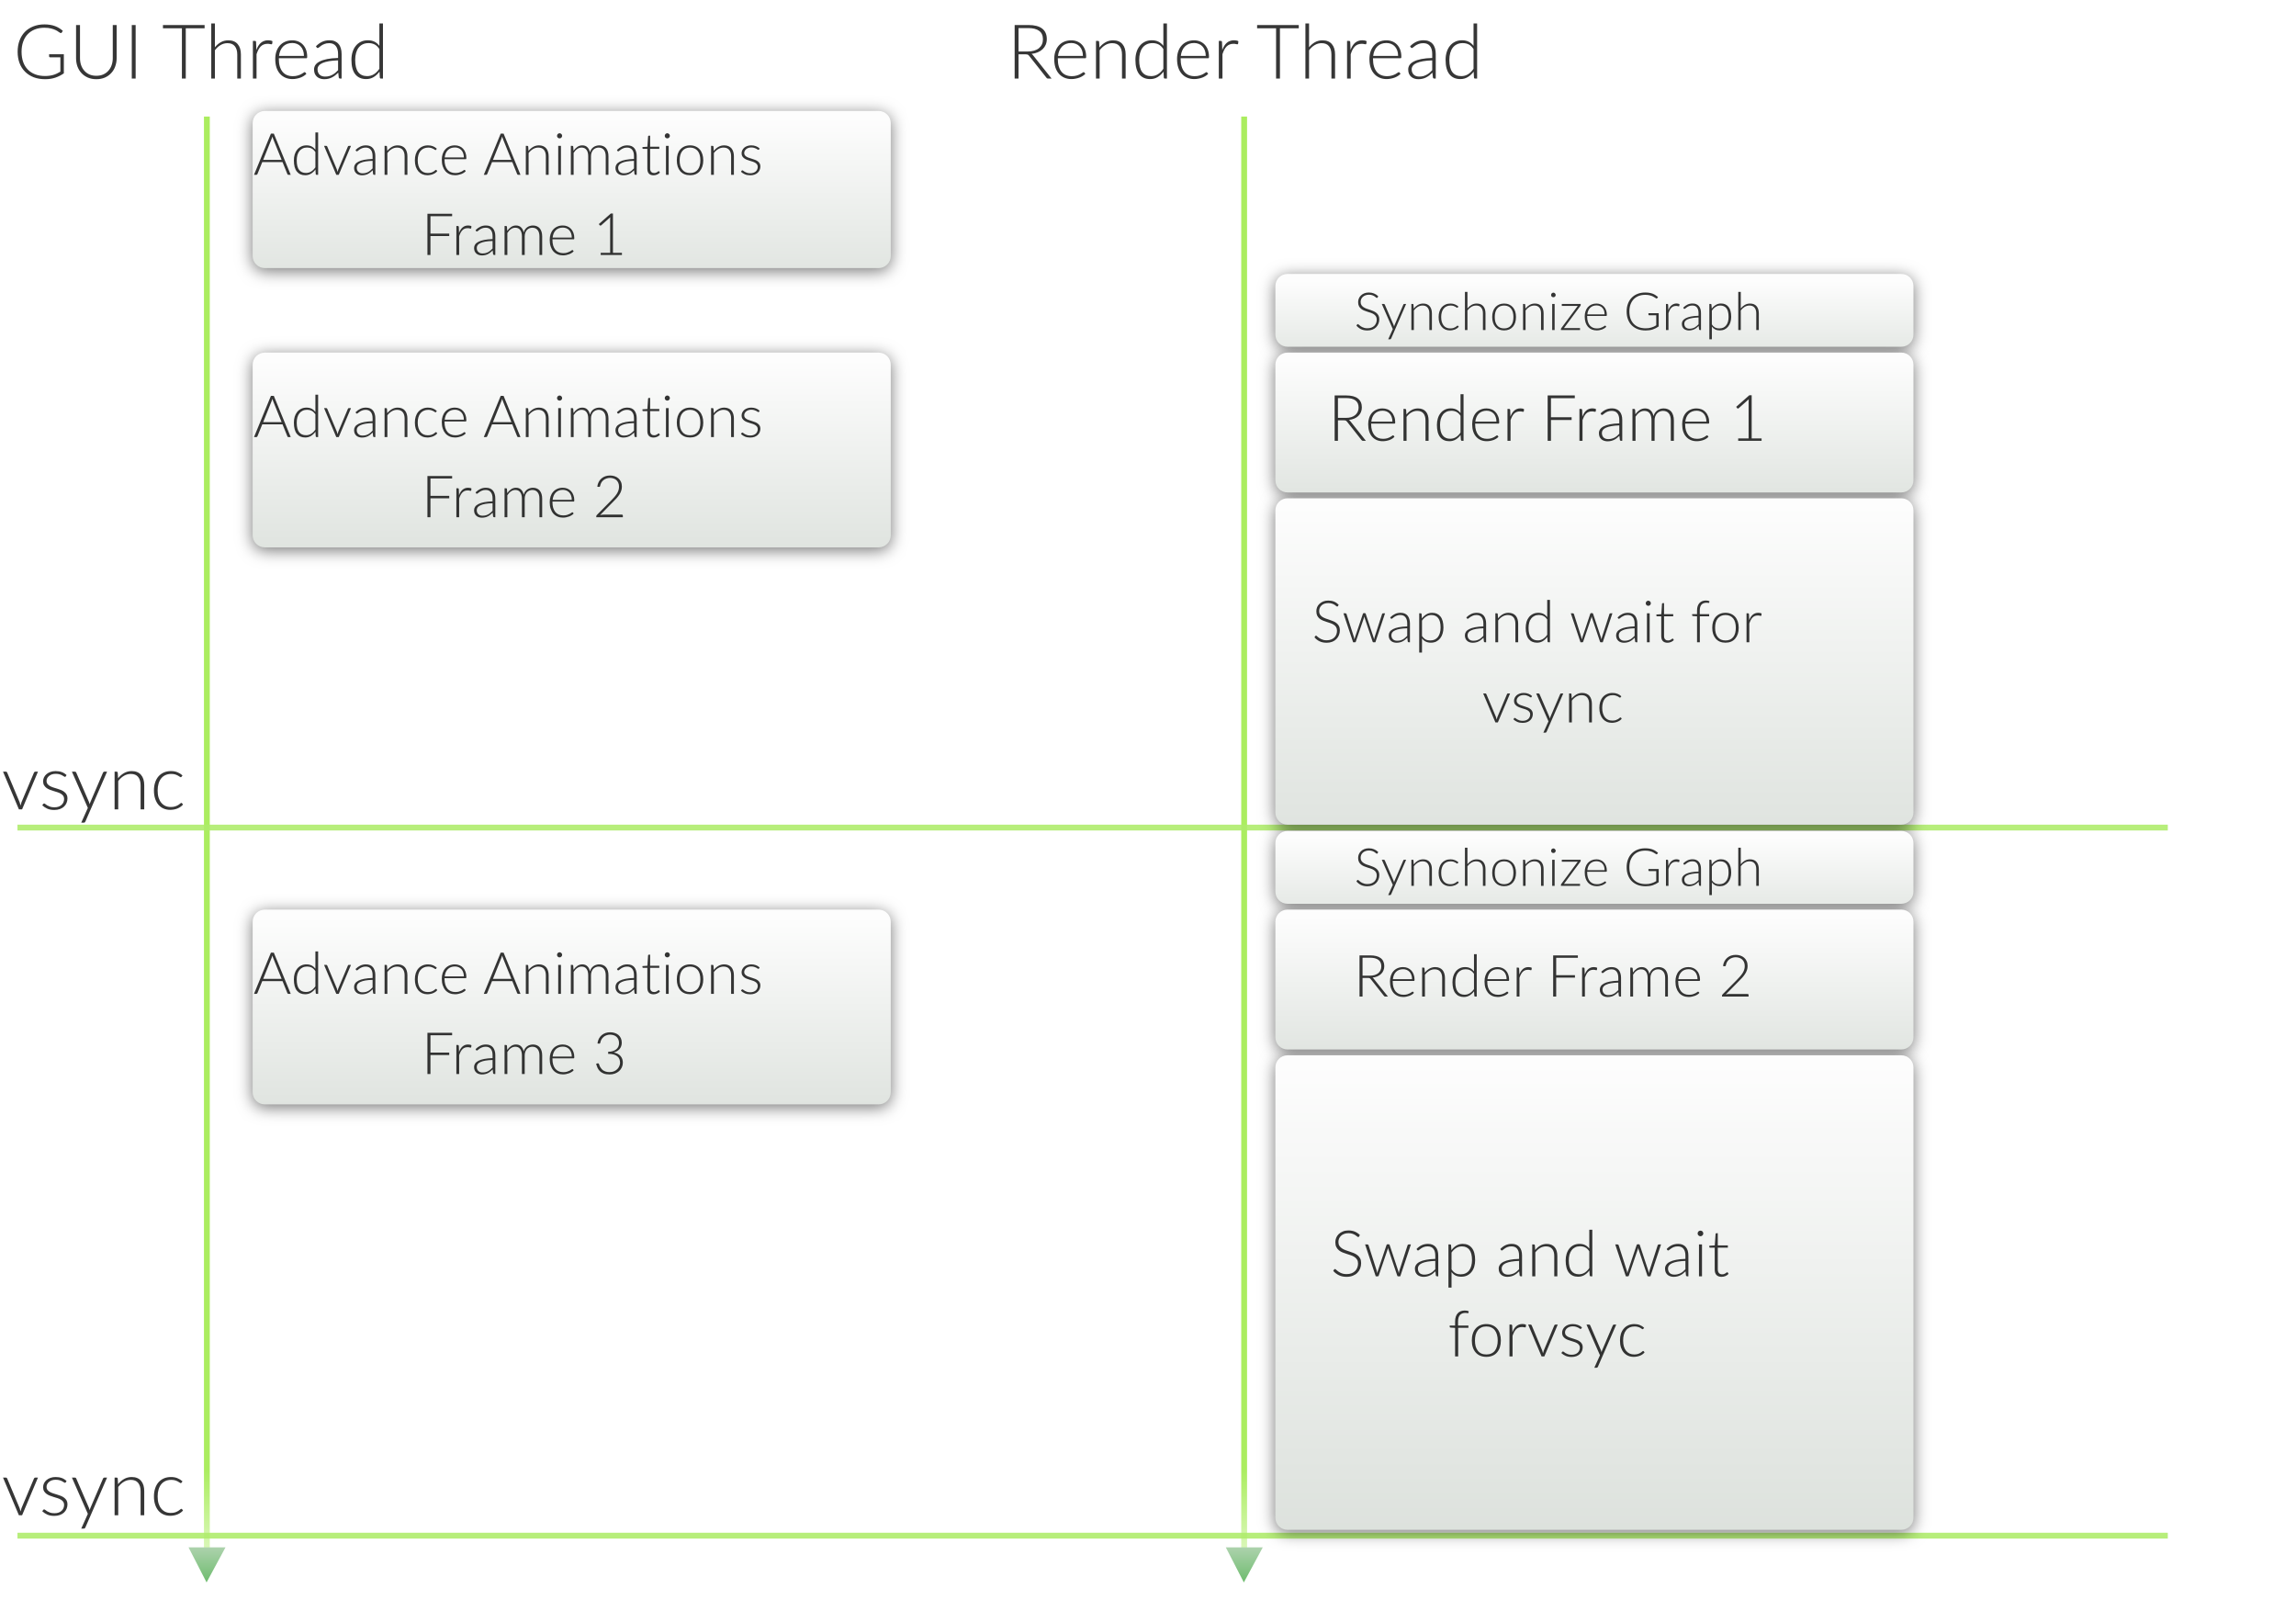
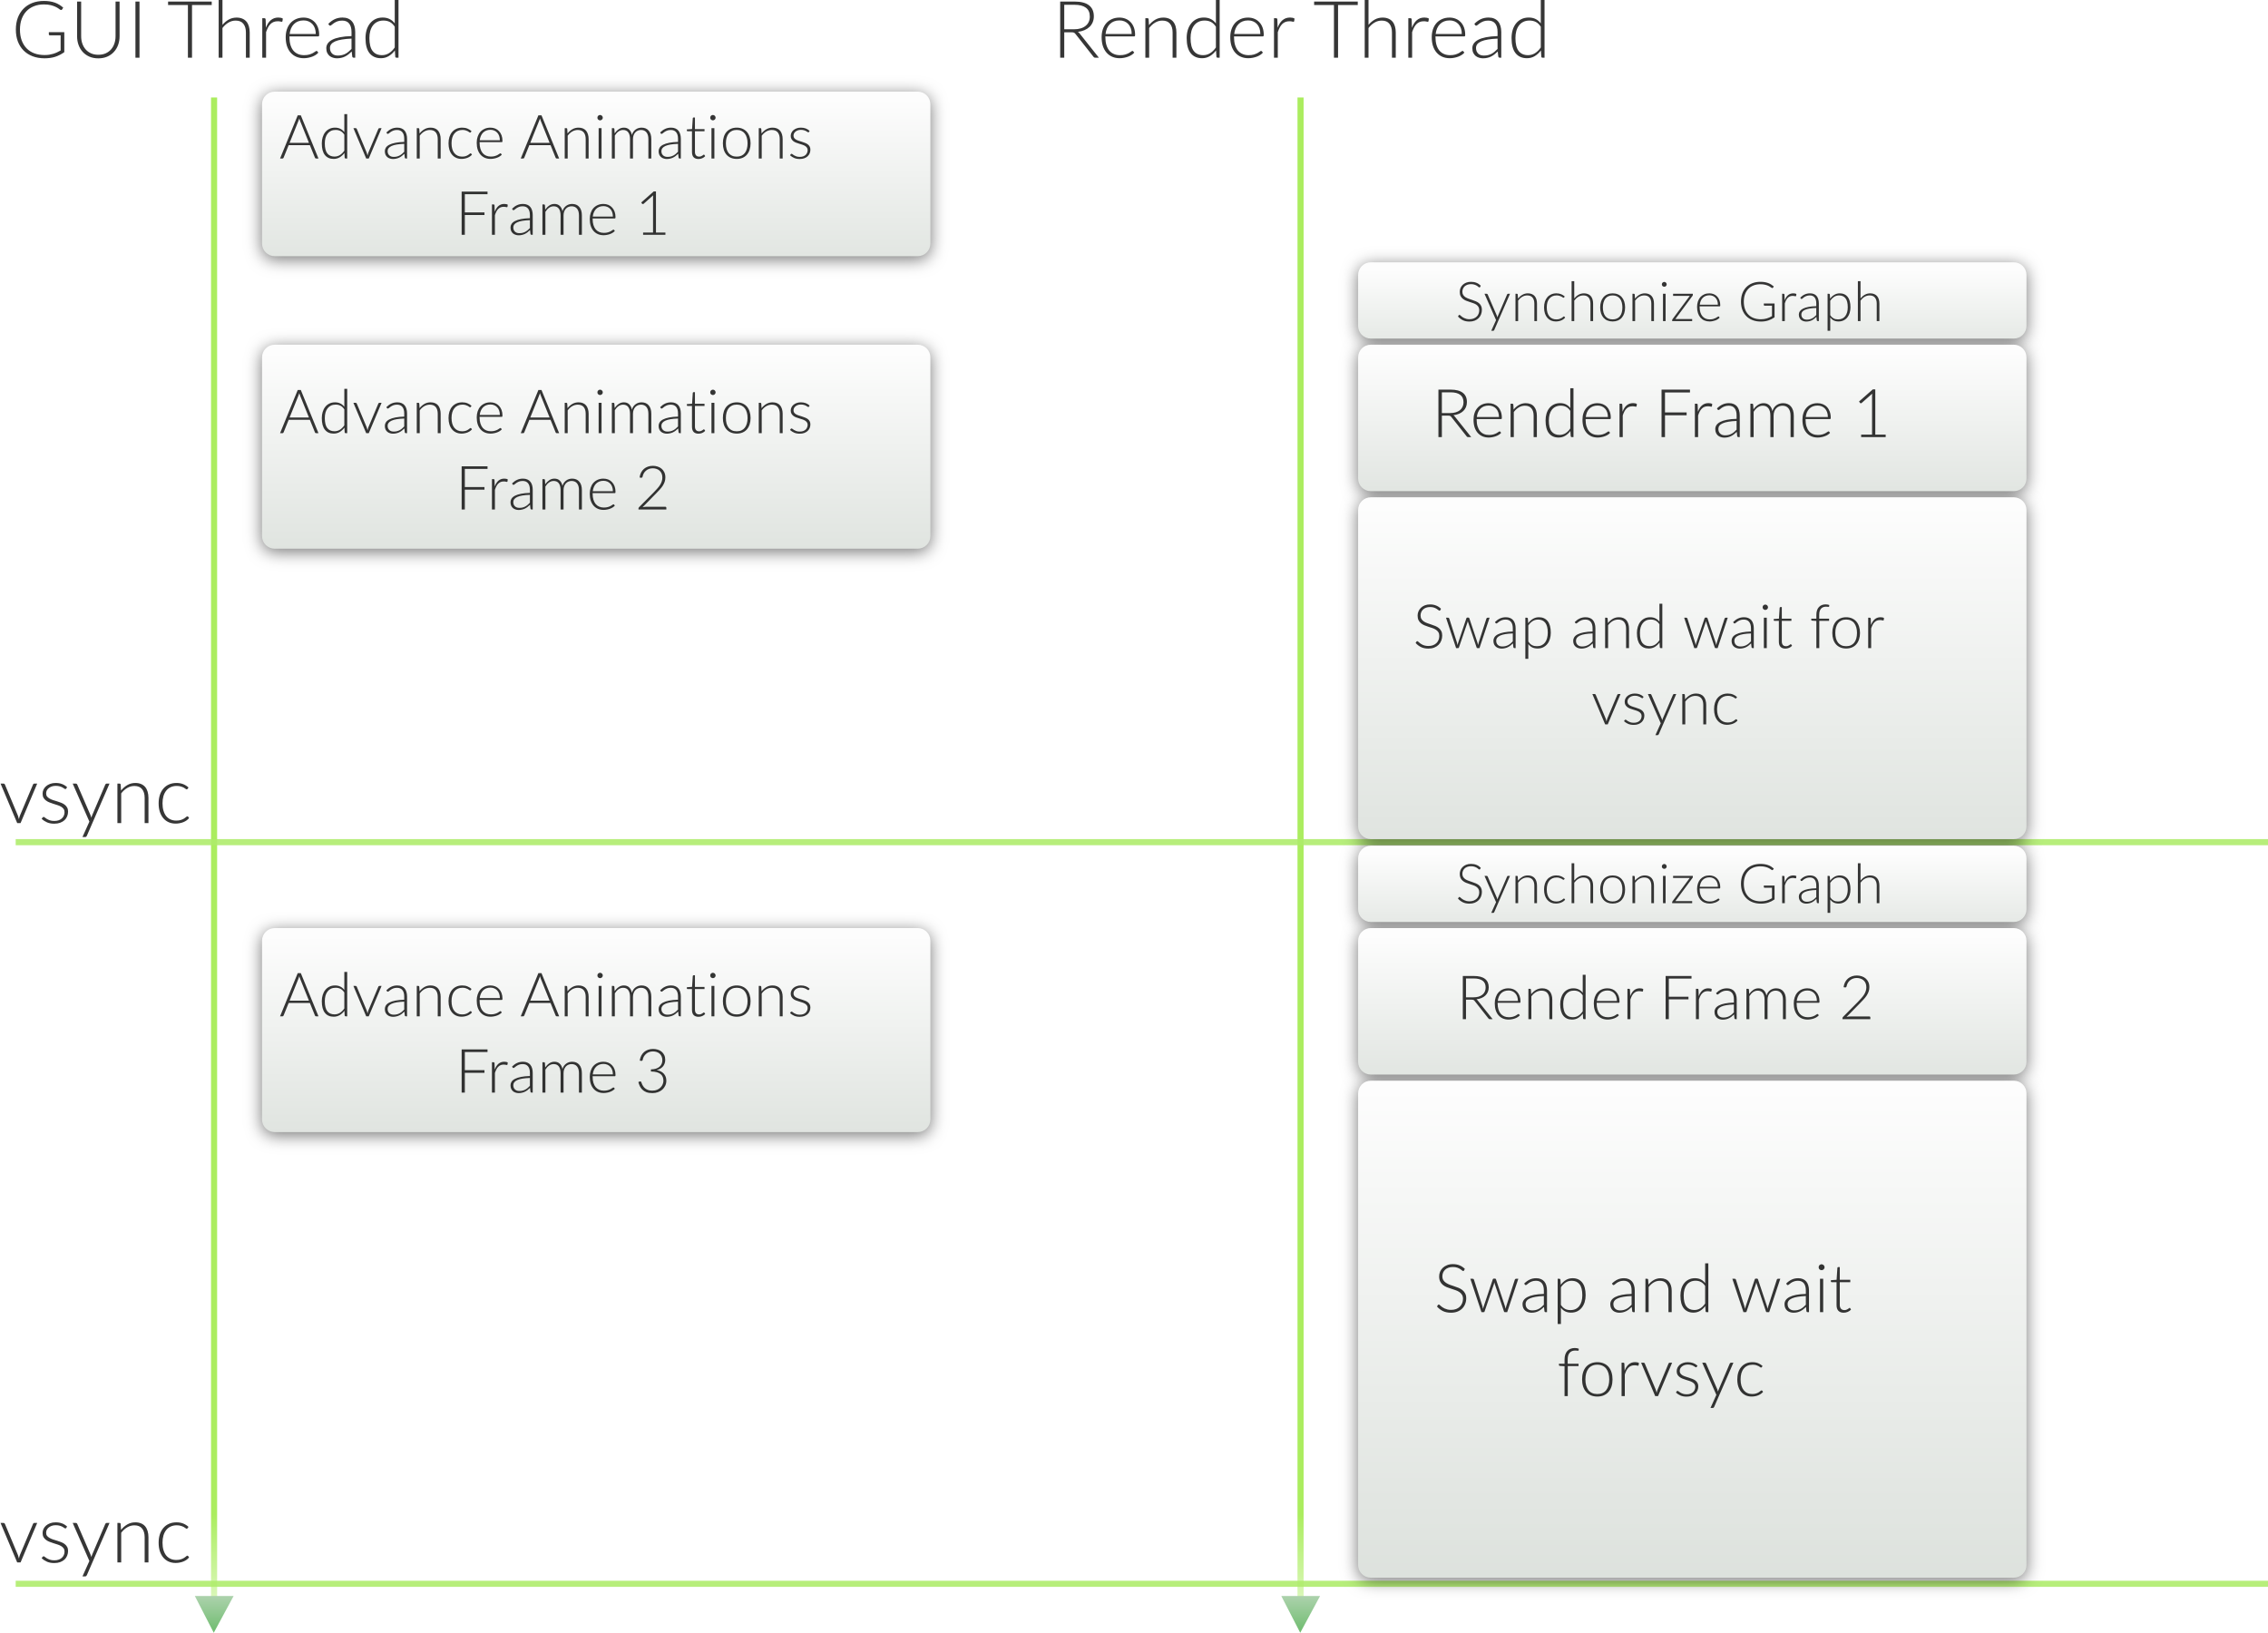
- <svg xmlns="http://www.w3.org/2000/svg" xmlns:xlink="http://www.w3.org/1999/xlink" id="svg2" version="1.1" width="788" height="549" xml:space="preserve">
+ <svg xmlns="http://www.w3.org/2000/svg" xmlns:xlink="http://www.w3.org/1999/xlink" id="svg2" version="1.1" width="1003.104" height="722.132" xml:space="preserve">
  <defs id="defs6">
    <linearGradient id="linearGradient5297">
      <stop style="stop-color:#dbe0db;stop-opacity:1;" offset="0" id="stop5299" />
      <stop style="stop-color:#fdfdfd;stop-opacity:1;" offset="1" id="stop5301" />
    </linearGradient>
    <linearGradient id="linearGradient22877">
      <stop style="stop-color:#abed5f;stop-opacity:1;" offset="0" id="stop22879" />
      <stop style="stop-color:#ffffff;stop-opacity:1;" offset="1" id="stop22881" />
    </linearGradient>
    <linearGradient id="linearGradient5196-5">
      <stop style="stop-color:#5bb55b;stop-opacity:1;" offset="0" id="stop5198-6" />
      <stop style="stop-color:#dce3dc;stop-opacity:1;" offset="1" id="stop5200-2" />
    </linearGradient>
    <linearGradient xlink:href="#linearGradient22877" id="linearGradient3507" gradientUnits="userSpaceOnUse" gradientTransform="matrix(0.4524321,0,0,-0.4524321,-294.7795,326.7722)" x1="1013.109" y1="480.5" x2="1122.153" y2="480.5" />
    <linearGradient xlink:href="#linearGradient5196-5" id="linearGradient3941" gradientUnits="userSpaceOnUse" gradientTransform="matrix(0,1.269268,-1.269268,0,706.1606,-1274.465)" x1="1236" y1="279.568" x2="1236" y2="295.222" />
    <linearGradient xlink:href="#linearGradient5297" id="linearGradient8283" gradientUnits="userSpaceOnUse" gradientTransform="matrix(0.5882713,0,0,0.5882713,-645.39,-281.251)" x1="1156.12" y1="219.713" x2="1156.12" y2="174.043" />
    <linearGradient xlink:href="#linearGradient5297" id="linearGradient8287" gradientUnits="userSpaceOnUse" gradientTransform="matrix(0.5882713,0,0,0.5882713,-645.39,-259.651)" x1="1156.12" y1="250.991" x2="1156.12" y2="174.043" />
    <linearGradient xlink:href="#linearGradient5297" id="linearGradient8291" gradientUnits="userSpaceOnUse" gradientTransform="matrix(0.5882713,0,0,0.5882713,-645.39,-219.651)" x1="1156.12" y1="346.186" x2="1156.12" y2="174.043" />
    <linearGradient xlink:href="#linearGradient5297" id="linearGradient8303" gradientUnits="userSpaceOnUse" gradientTransform="matrix(0.5882713,0,0,0.5882713,-645.39,-128.3314)" x1="1156.12" y1="219.713" x2="1156.12" y2="174.043" />
    <linearGradient xlink:href="#linearGradient5297" id="linearGradient8305" gradientUnits="userSpaceOnUse" gradientTransform="matrix(0.5882713,0,0,0.5882713,-645.39,-106.7314)" x1="1156.12" y1="250.991" x2="1156.12" y2="174.043" />
    <linearGradient xlink:href="#linearGradient5297" id="linearGradient8307" gradientUnits="userSpaceOnUse" gradientTransform="matrix(0.5882713,0,0,0.5882713,-645.39,-66.73142)" x1="1156.12" y1="405.819" x2="1156.12" y2="174.043" />
    <linearGradient xlink:href="#linearGradient5297" id="linearGradient8311" gradientUnits="userSpaceOnUse" gradientTransform="matrix(0.5882713,0,0,0.5882713,-926.19,-106.7314)" x1="1156.12" y1="276.626" x2="1156.12" y2="174.043" />
    <linearGradient xlink:href="#linearGradient5297" id="linearGradient8315" gradientUnits="userSpaceOnUse" gradientTransform="matrix(0.5882713,0,0,0.5882713,-926.19,-259.6511)" x1="1156.12" y1="276.626" x2="1156.12" y2="174.043" />
    <linearGradient xlink:href="#linearGradient5297" id="linearGradient8319" gradientUnits="userSpaceOnUse" gradientTransform="matrix(0.5882713,0,0,0.5882713,-926.19,-325.99)" x1="1156.12" y1="261.767" x2="1156.12" y2="174.043" />
-     <filter id="filter8955" x="-0.029" width="1.058" y="-0.254" height="1.507">
+     <filter id="filter8955" x="-0.029" width="1.058" y="-0.254" height="1.507" color-interpolation-filters="sRGB">
      <feGaussianBlur stdDeviation="2.114" id="feGaussianBlur8957" />
    </filter>
-     <filter id="filter8959" x="-0.029" width="1.058" y="-0.132" height="1.264">
+     <filter id="filter8959" x="-0.029" width="1.058" y="-0.132" height="1.264" color-interpolation-filters="sRGB">
      <feGaussianBlur stdDeviation="2.114" id="feGaussianBlur8961" />
    </filter>
-     <filter id="filter8963">
+     <filter id="filter8963" color-interpolation-filters="sRGB">
      <feGaussianBlur stdDeviation="2.114" id="feGaussianBlur8965" />
    </filter>
-     <filter id="filter8967" x="-0.029" width="1.058" y="-0.254" height="1.507">
+     <filter id="filter8967" x="-0.029" width="1.058" y="-0.254" height="1.507" color-interpolation-filters="sRGB">
      <feGaussianBlur stdDeviation="2.114" id="feGaussianBlur8969" />
    </filter>
-     <filter id="filter8971" x="-0.029" width="1.058" y="-0.132" height="1.264">
+     <filter id="filter8971" x="-0.029" width="1.058" y="-0.132" height="1.264" color-interpolation-filters="sRGB">
      <feGaussianBlur stdDeviation="2.114" id="feGaussianBlur8973" />
    </filter>
-     <filter id="filter8975">
+     <filter id="filter8975" color-interpolation-filters="sRGB">
      <feGaussianBlur stdDeviation="2.114" id="feGaussianBlur8977" />
    </filter>
-     <filter id="filter8979">
+     <filter id="filter8979" color-interpolation-filters="sRGB">
      <feGaussianBlur stdDeviation="2.114" id="feGaussianBlur8981" />
    </filter>
-     <filter id="filter8983">
+     <filter id="filter8983" color-interpolation-filters="sRGB">
      <feGaussianBlur stdDeviation="2.114" id="feGaussianBlur8985" />
    </filter>
-     <filter id="filter8987" x="-0.029" width="1.058" y="-0.118" height="1.235">
+     <filter id="filter8987" x="-0.029" width="1.058" y="-0.118" height="1.235" color-interpolation-filters="sRGB">
      <feGaussianBlur stdDeviation="2.114" id="feGaussianBlur8989" />
    </filter>
    <linearGradient xlink:href="#linearGradient22877" id="linearGradient9075" gradientUnits="userSpaceOnUse" gradientTransform="matrix(0.4524321,0,0,-0.4524321,-294.7795,326.7722)" x1="1013.109" y1="480.5" x2="1122.153" y2="480.5" />
    <linearGradient xlink:href="#linearGradient5196-5" id="linearGradient9077" gradientUnits="userSpaceOnUse" gradientTransform="matrix(0,1.269268,-1.269268,0,706.1606,-1274.465)" x1="1236" y1="279.568" x2="1236" y2="295.222" />
    <linearGradient xlink:href="#linearGradient22877" id="linearGradient9115" gradientUnits="userSpaceOnUse" gradientTransform="matrix(0.4524321,0,0,-0.4524321,-294.7795,326.7722)" x1="1013.109" y1="480.5" x2="1122.153" y2="480.5" />
    <linearGradient xlink:href="#linearGradient5196-5" id="linearGradient9117" gradientUnits="userSpaceOnUse" gradientTransform="matrix(0,1.269268,-1.269268,0,706.1606,-1274.465)" x1="1236" y1="279.568" x2="1236" y2="295.222" />
    <linearGradient xlink:href="#linearGradient22877" id="linearGradient9119" gradientUnits="userSpaceOnUse" gradientTransform="matrix(0.4524321,0,0,-0.4524321,-294.7795,326.7722)" x1="1013.109" y1="480.5" x2="1122.153" y2="480.5" />
    <linearGradient xlink:href="#linearGradient5196-5" id="linearGradient9121" gradientUnits="userSpaceOnUse" gradientTransform="matrix(0,1.269268,-1.269268,0,706.1606,-1274.465)" x1="1236" y1="279.568" x2="1236" y2="295.222" />
+     <linearGradient xlink:href="#linearGradient5297" id="linearGradient3128" gradientUnits="userSpaceOnUse" gradientTransform="matrix(0.7940564,0,0,0.7940564,-604.6329,-427.5872)" x1="1156.12" y1="261.767" x2="1156.12" y2="174.043" />
+     <linearGradient xlink:href="#linearGradient5297" id="linearGradient3131" gradientUnits="userSpaceOnUse" gradientTransform="matrix(0.7940564,0,0,0.7940564,-604.6329,-338.0421)" x1="1156.12" y1="276.626" x2="1156.12" y2="174.043" />
+     <linearGradient xlink:href="#linearGradient5297" id="linearGradient3134" gradientUnits="userSpaceOnUse" gradientTransform="matrix(0.7940564,0,0,0.7940564,-604.6329,-131.6291)" x1="1156.12" y1="276.626" x2="1156.12" y2="174.043" />
+     <linearGradient xlink:href="#linearGradient5297" id="linearGradient3137" gradientUnits="userSpaceOnUse" gradientTransform="matrix(0.7940564,0,0,0.7940564,-216.8053,-77.63657)" x1="1156.12" y1="405.819" x2="1156.12" y2="174.043" />
+     <linearGradient xlink:href="#linearGradient5297" id="linearGradient3140" gradientUnits="userSpaceOnUse" gradientTransform="matrix(0.7940564,0,0,0.7940564,-216.8053,-131.6291)" x1="1156.12" y1="250.991" x2="1156.12" y2="174.043" />
+     <linearGradient xlink:href="#linearGradient5297" id="linearGradient3143" gradientUnits="userSpaceOnUse" gradientTransform="matrix(0.7940564,0,0,0.7940564,-216.8053,-160.7851)" x1="1156.12" y1="219.713" x2="1156.12" y2="174.043" />
+     <linearGradient xlink:href="#linearGradient5297" id="linearGradient3146" gradientUnits="userSpaceOnUse" gradientTransform="matrix(0.7940564,0,0,0.7940564,-216.8053,-284.0495)" x1="1156.12" y1="346.186" x2="1156.12" y2="174.043" />
+     <linearGradient xlink:href="#linearGradient5297" id="linearGradient3149" gradientUnits="userSpaceOnUse" gradientTransform="matrix(0.7940564,0,0,0.7940564,-216.8053,-338.042)" x1="1156.12" y1="250.991" x2="1156.12" y2="174.043" />
+     <linearGradient xlink:href="#linearGradient5297" id="linearGradient3152" gradientUnits="userSpaceOnUse" gradientTransform="matrix(0.7940564,0,0,0.7940564,-216.8053,-367.198)" x1="1156.12" y1="219.713" x2="1156.12" y2="174.043" />
  </defs>
-   <g id="g10" transform="matrix(1.25,0,0,-1.25,-260,320)">
-     <g id="g9123" transform="translate(609.3699,0)">
-       <g transform="translate(1337.829,0)" id="g9103">
-         <g transform="matrix(0,-0.7926211,1.768254,0,-1577.751,-17.7771)" id="g9083">
-           <path id="path9085" d="m -305.035,101.428 502.636,0 0,0.905 -502.636,0 z" style="font-size:medium;font-style:normal;font-variant:normal;font-weight:normal;font-stretch:normal;text-indent:0;text-align:start;text-decoration:none;line-height:normal;letter-spacing:normal;word-spacing:normal;text-transform:none;direction:ltr;block-progression:tb;writing-mode:lr-tb;text-anchor:start;baseline-shift:baseline;color:#000000;fill:url(#linearGradient9115);fill-opacity:1;stroke:none;stroke-width:2;marker:none;visibility:visible;display:inline;overflow:visible;enable-background:accumulate;font-family:Sans;-inkscape-font-specification:Sans" />
-         </g>
-         <g transform="matrix(0,-1,1,0,-1683.58,169.9276)" id="g9087">
-           <path id="path9089" d="m 348.365,285.897 -9.638,5.202 0,-10.161 z" style="fill:url(#linearGradient9117);fill-opacity:1;stroke:none" />
-         </g>
-         <g id="g9091" transform="matrix(0,-0.7926211,1.768254,0,-1862.549,-17.7771)">
-           <path style="font-size:medium;font-style:normal;font-variant:normal;font-weight:normal;font-stretch:normal;text-indent:0;text-align:start;text-decoration:none;line-height:normal;letter-spacing:normal;word-spacing:normal;text-transform:none;direction:ltr;block-progression:tb;writing-mode:lr-tb;text-anchor:start;baseline-shift:baseline;color:#000000;fill:url(#linearGradient9119);fill-opacity:1;stroke:none;stroke-width:2;marker:none;visibility:visible;display:inline;overflow:visible;enable-background:accumulate;font-family:Sans;-inkscape-font-specification:Sans" d="m -305.035,101.428 502.636,0 0,0.905 -502.636,0 z" id="path9093" />
-         </g>
-         <g id="g9095" transform="matrix(0,-1,1,0,-1968.378,169.9276)">
-           <path style="fill:url(#linearGradient9121);fill-opacity:1;stroke:none" d="m 348.365,285.897 -9.638,5.202 0,-10.161 z" id="path9097" />
-         </g>
-         <rect ry="0" rx="0" transform="scale(1,-1)" y="164.8" x="-1734.4" height="1.6" width="590.4" id="rect9099" style="fill:#aeec6a;fill-opacity:0.885;fill-rule:evenodd;stroke:none" />
-         <rect style="fill:#aeec6a;fill-opacity:0.885;fill-rule:evenodd;stroke:none" id="rect9101" width="590.4" height="1.6" x="-1734.4" y="-29.6" transform="scale(1,-1)" rx="0" ry="0" />
+   <g id="g10" transform="matrix(1.25,0,0,-1.25,-130.8743,405.5127)">
+     <g id="g9103" transform="matrix(1.349813,0,0,1.349813,2451.369,-12.43839)">
+       <g id="g9083" transform="matrix(0,-0.7926211,1.768254,0,-1577.751,-17.7771)">
+         <path style="font-size:medium;font-style:normal;font-variant:normal;font-weight:normal;font-stretch:normal;text-indent:0;text-align:start;text-decoration:none;line-height:normal;letter-spacing:normal;word-spacing:normal;text-transform:none;direction:ltr;block-progression:tb;writing-mode:lr-tb;text-anchor:start;baseline-shift:baseline;color:#000000;fill:url(#linearGradient9115);fill-opacity:1;stroke:none;stroke-width:2;marker:none;visibility:visible;display:inline;overflow:visible;enable-background:accumulate;font-family:Sans;-inkscape-font-specification:Sans" d="m -305.035,101.428 502.636,0 0,0.905 -502.636,0 z" id="path9085" />
      </g>
-       <rect transform="matrix(1,0,0,-1,0,-0.8)" ry="3.328" rx="3.328" y="-180.8" x="-51.2" height="20" width="175.2" id="rect8321" style="opacity:0.545;fill:#000000;fill-opacity:1;fill-rule:evenodd;stroke:none;filter:url(#filter8955)" />
-       <rect style="opacity:0.545;fill:#000000;fill-opacity:1;fill-rule:evenodd;stroke:none;filter:url(#filter8959)" id="rect8323" width="175.2" height="38.4" x="-51.2" y="-159.2" rx="3.328" ry="3.328" transform="matrix(1,0,0,-1,0,-0.8)" />
-       <rect transform="matrix(1,0,0,-1,0,-0.8)" ry="3.328" rx="3.328" y="-119.2" x="-51.2" height="89.6" width="175.2" id="rect8325" style="opacity:0.545;fill:#000000;fill-opacity:1;fill-rule:evenodd;stroke:none;filter:url(#filter8963)" />
-       <rect style="opacity:0.545;fill:#000000;fill-opacity:1;fill-rule:evenodd;stroke:none;filter:url(#filter8967)" id="rect8327" width="175.2" height="20" x="-51.2" y="-27.88" rx="3.328" ry="3.328" transform="matrix(1,0,0,-1,0,-0.8)" />
-       <rect transform="matrix(1,0,0,-1,0,-0.8)" ry="3.328" rx="3.328" y="-6.28" x="-51.2" height="38.4" width="175.2" id="rect8329" style="opacity:0.545;fill:#000000;fill-opacity:1;fill-rule:evenodd;stroke:none;filter:url(#filter8971)" />
-       <rect style="opacity:0.545;fill:#000000;fill-opacity:1;fill-rule:evenodd;stroke:none;filter:url(#filter8975)" id="rect8331" width="175.2" height="130.28" x="-51.2" y="33.72" rx="3.328" ry="3.328" transform="matrix(1,0,0,-1,0,-0.8)" />
-       <rect style="opacity:0.545;fill:#000000;fill-opacity:1;fill-rule:evenodd;stroke:none;filter:url(#filter8979)" id="rect8333" width="175.2" height="53.48" x="-332" y="-6.28" rx="3.328" ry="3.328" transform="matrix(1,0,0,-1,0,-0.8)" />
-       <rect transform="matrix(1,0,0,-1,0,-0.8)" ry="3.328" rx="3.328" y="-159.2" x="-332" height="53.48" width="175.2" id="rect8335" style="opacity:0.545;fill:#000000;fill-opacity:1;fill-rule:evenodd;stroke:none;filter:url(#filter8983)" />
-       <rect style="opacity:0.545;fill:#000000;fill-opacity:1;fill-rule:evenodd;stroke:none;filter:url(#filter8987)" id="rect8337" width="175.2" height="43.139" x="-332" y="-225.539" rx="3.328" ry="3.328" transform="matrix(1,0,0,-1,0,-0.8)" />
-       <text transform="scale(1,-1)" id="text3438" y="-234.431" x="-397.746" style="font-size:41.569px;font-style:normal;font-variant:normal;font-weight:normal;font-stretch:normal;line-height:125%;letter-spacing:0px;word-spacing:0px;fill:#000000;fill-opacity:0.789;stroke:none;font-family:lato;-inkscape-font-specification:lato" xml:space="preserve">
-         <tspan style="font-size:20.784px;font-style:normal;font-variant:normal;font-weight:300;font-stretch:normal;text-align:start;line-height:125%;writing-mode:lr-tb;text-anchor:start;fill:#000000;fill-opacity:0.789;font-family:Lato;-inkscape-font-specification:Lato Light" y="-234.431" x="-397.746" id="tspan3440">GUI Thread</tspan>
-       </text>
-       <rect style="fill:url(#linearGradient8283);fill-opacity:1;fill-rule:evenodd;stroke:none" id="rect8281" width="175.2" height="20" x="-51.2" y="-180.8" rx="3.328" ry="3.328" transform="scale(1,-1)" />
-       <rect transform="scale(1,-1)" ry="3.328" rx="3.328" y="-159.2" x="-51.2" height="38.4" width="175.2" id="rect8285" style="fill:url(#linearGradient8287);fill-opacity:1;fill-rule:evenodd;stroke:none" />
-       <rect style="fill:url(#linearGradient8291);fill-opacity:1;fill-rule:evenodd;stroke:none" id="rect8289" width="175.2" height="89.6" x="-51.2" y="-119.2" rx="3.328" ry="3.328" transform="scale(1,-1)" />
-       <rect transform="scale(1,-1)" ry="3.328" rx="3.328" y="-27.88" x="-51.2" height="20" width="175.2" id="rect8297" style="fill:url(#linearGradient8303);fill-opacity:1;fill-rule:evenodd;stroke:none" />
-       <rect style="fill:url(#linearGradient8305);fill-opacity:1;fill-rule:evenodd;stroke:none" id="rect8299" width="175.2" height="38.4" x="-51.2" y="-6.28" rx="3.328" ry="3.328" transform="scale(1,-1)" />
-       <rect transform="scale(1,-1)" ry="3.328" rx="3.328" y="33.72" x="-51.2" height="130.28" width="175.2" id="rect8301" style="fill:url(#linearGradient8307);fill-opacity:1;fill-rule:evenodd;stroke:none" />
-       <rect transform="scale(1,-1)" ry="3.328" rx="3.328" y="-6.28" x="-332" height="53.48" width="175.2" id="rect8309" style="fill:url(#linearGradient8311);fill-opacity:1;fill-rule:evenodd;stroke:none" />
-       <rect style="fill:url(#linearGradient8315);fill-opacity:1;fill-rule:evenodd;stroke:none" id="rect8313" width="175.2" height="53.48" x="-332" y="-159.2" rx="3.328" ry="3.328" transform="scale(1,-1)" />
-       <rect transform="scale(1,-1)" ry="3.328" rx="3.328" y="-225.539" x="-332" height="43.139" width="175.2" id="rect8317" style="fill:url(#linearGradient8319);fill-opacity:1;fill-rule:evenodd;stroke:none" />
-       <text xml:space="preserve" style="font-size:41.569px;font-style:normal;font-variant:normal;font-weight:normal;font-stretch:normal;line-height:125%;letter-spacing:0px;word-spacing:0px;fill:#000000;fill-opacity:0.789;stroke:none;font-family:lato;-inkscape-font-specification:lato" x="-124.954" y="-234.431" id="text8991" transform="scale(1,-1)">
-         <tspan id="tspan8993" x="-124.954" y="-234.431" style="font-size:20.784px;font-style:normal;font-variant:normal;font-weight:300;font-stretch:normal;text-align:start;line-height:125%;writing-mode:lr-tb;text-anchor:start;fill:#000000;fill-opacity:0.789;font-family:Lato;-inkscape-font-specification:Lato Light">Render Thread</tspan>
-       </text>
-       <text xml:space="preserve" style="font-size:41.569px;font-style:normal;font-variant:normal;font-weight:normal;font-stretch:normal;line-height:125%;letter-spacing:0px;word-spacing:0px;fill:#000000;fill-opacity:0.789;stroke:none;font-family:lato;-inkscape-font-specification:lato" x="-400.946" y="-33.806" id="text8995" transform="scale(1,-1)">
-         <tspan id="tspan8997" x="-400.946" y="-33.806" style="font-size:20.784px;font-style:normal;font-variant:normal;font-weight:300;font-stretch:normal;text-align:start;line-height:125%;writing-mode:lr-tb;text-anchor:start;fill:#000000;fill-opacity:0.789;font-family:Lato;-inkscape-font-specification:Lato Light">vsync</tspan>
-       </text>
-       <text transform="scale(1,-1)" id="text8999" y="160" x="-400.946" style="font-size:41.569px;font-style:normal;font-variant:normal;font-weight:normal;font-stretch:normal;line-height:125%;letter-spacing:0px;word-spacing:0px;fill:#000000;fill-opacity:0.789;stroke:none;font-family:lato;-inkscape-font-specification:lato" xml:space="preserve">
-         <tspan style="font-size:20.784px;font-style:normal;font-variant:normal;font-weight:300;font-stretch:normal;text-align:start;line-height:125%;writing-mode:lr-tb;text-anchor:start;fill:#000000;fill-opacity:0.789;font-family:Lato;-inkscape-font-specification:Lato Light" y="160" x="-400.946" id="tspan9001">vsync</tspan>
-       </text>
-       <text xml:space="preserve" style="font-size:17.6px;font-style:normal;font-variant:normal;font-weight:300;font-stretch:normal;text-align:center;line-height:125%;letter-spacing:0px;word-spacing:0px;writing-mode:lr-tb;text-anchor:middle;fill:#000000;fill-opacity:0.789;stroke:none;font-family:Lato;-inkscape-font-specification:Lato Light" x="40.212" y="94.4" id="text9003" transform="scale(1,-1)">
-         <tspan id="tspan9005" x="40.212" y="94.4" style="font-size:17.6px;font-style:normal;font-variant:normal;font-weight:300;font-stretch:normal;text-align:center;line-height:125%;writing-mode:lr-tb;text-anchor:middle;fill:#000000;fill-opacity:0.789;font-family:Lato;-inkscape-font-specification:Lato Light">Swap and wait</tspan>
-         <tspan id="tspan9007" x="40.212" y="116.4" style="font-size:17.6px;font-style:normal;font-variant:normal;font-weight:300;font-stretch:normal;text-align:center;line-height:125%;writing-mode:lr-tb;text-anchor:middle;fill:#000000;fill-opacity:0.789;font-family:Lato;-inkscape-font-specification:Lato Light">forvsyc</tspan>
-       </text>
-       <text transform="scale(1,-1)" id="text9009" y="17.6" x="40.212" style="font-size:16px;font-style:normal;font-variant:normal;font-weight:300;font-stretch:normal;text-align:center;line-height:125%;letter-spacing:0px;word-spacing:0px;writing-mode:lr;text-anchor:middle;fill:#000000;fill-opacity:0.789;stroke:none;font-family:Lato;-inkscape-font-specification:Lato Light" xml:space="preserve">
-         <tspan style="font-size:16px;font-style:normal;font-variant:normal;font-weight:300;font-stretch:normal;text-align:center;line-height:125%;writing-mode:lr;text-anchor:middle;fill:#000000;fill-opacity:0.789;font-family:Lato;-inkscape-font-specification:Lato Light" y="17.6" x="40.212" id="tspan9013">Render Frame 2</tspan>
-       </text>
-       <text xml:space="preserve" style="font-size:14.4px;font-style:normal;font-variant:normal;font-weight:300;font-stretch:normal;text-align:center;line-height:125%;letter-spacing:0px;word-spacing:0px;writing-mode:lr;text-anchor:middle;fill:#000000;fill-opacity:0.789;stroke:none;font-family:Lato;-inkscape-font-specification:Lato Light" x="40.212" y="-12.8" id="text9017" transform="scale(1,-1)">
-         <tspan id="tspan9019" x="40.212" y="-12.8" style="font-size:14.4px;font-style:normal;font-variant:normal;font-weight:300;font-stretch:normal;text-align:center;line-height:125%;writing-mode:lr;text-anchor:middle;fill:#000000;fill-opacity:0.789;font-family:Lato;-inkscape-font-specification:Lato Light">Synchonize Graph</tspan>
-       </text>
-       <text transform="scale(1,-1)" id="text9021" y="-79.668" x="40.212" style="font-size:16px;font-style:normal;font-variant:normal;font-weight:300;font-stretch:normal;text-align:center;line-height:125%;letter-spacing:0px;word-spacing:0px;writing-mode:lr;text-anchor:middle;fill:#000000;fill-opacity:0.789;stroke:none;font-family:Lato;-inkscape-font-specification:Lato Light" xml:space="preserve">
-         <tspan style="font-size:16px;font-style:normal;font-variant:normal;font-weight:300;font-stretch:normal;text-align:center;line-height:125%;writing-mode:lr;text-anchor:middle;fill:#000000;fill-opacity:0.789;font-family:Lato;-inkscape-font-specification:Lato Light" y="-79.668" x="40.212" id="tspan9023">Swap and wait for</tspan>
-         <tspan id="tspan9025" style="font-size:16px;font-style:normal;font-variant:normal;font-weight:300;font-stretch:normal;text-align:center;line-height:125%;writing-mode:lr;text-anchor:middle;fill:#000000;fill-opacity:0.789;font-family:Lato;-inkscape-font-specification:Lato Light" y="-57.668" x="40.212">vsync</tspan>
-       </text>
-       <text xml:space="preserve" style="font-size:17.6px;font-style:normal;font-variant:normal;font-weight:300;font-stretch:normal;text-align:center;line-height:125%;letter-spacing:0px;word-spacing:0px;writing-mode:lr-tb;text-anchor:middle;fill:#000000;fill-opacity:0.789;stroke:none;font-family:Lato;-inkscape-font-specification:Lato Light" x="40.212" y="-134.979" id="text9031" transform="scale(1,-1)">
-         <tspan id="tspan9033" x="40.212" y="-134.979" style="font-size:17.6px;font-style:normal;font-variant:normal;font-weight:300;font-stretch:normal;text-align:center;line-height:125%;writing-mode:lr-tb;text-anchor:middle;fill:#000000;fill-opacity:0.789;font-family:Lato;-inkscape-font-specification:Lato Light">Render Frame 1</tspan>
-       </text>
-       <text transform="scale(1,-1)" id="text9035" y="-165.379" x="40.212" style="font-size:14.4px;font-style:normal;font-variant:normal;font-weight:300;font-stretch:normal;text-align:center;line-height:125%;letter-spacing:0px;word-spacing:0px;writing-mode:lr;text-anchor:middle;fill:#000000;fill-opacity:0.789;stroke:none;font-family:Lato;-inkscape-font-specification:Lato Light" xml:space="preserve">
-         <tspan style="font-size:14.4px;font-style:normal;font-variant:normal;font-weight:300;font-stretch:normal;text-align:center;line-height:125%;writing-mode:lr;text-anchor:middle;fill:#000000;fill-opacity:0.789;font-family:Lato;-inkscape-font-specification:Lato Light" y="-165.379" x="40.212" id="tspan9037">Synchonize Graph</tspan>
-       </text>
-       <text xml:space="preserve" style="font-size:16px;font-style:normal;font-variant:normal;font-weight:300;font-stretch:normal;text-align:center;line-height:125%;letter-spacing:0px;word-spacing:0px;writing-mode:lr;text-anchor:middle;fill:#000000;fill-opacity:0.789;stroke:none;font-family:Lato;-inkscape-font-specification:Lato Light" x="-242.288" y="-136" id="text9039" transform="scale(1,-1)">
-         <tspan x="-242.288" y="-136" style="font-size:16px;font-style:normal;font-variant:normal;font-weight:300;font-stretch:normal;text-align:center;line-height:125%;writing-mode:lr;text-anchor:middle;fill:#000000;fill-opacity:0.789;font-family:Lato;-inkscape-font-specification:Lato Light" id="tspan9043">Advance Animations</tspan>
-         <tspan id="tspan9047" x="-242.288" y="-114" style="font-size:16px;font-style:normal;font-variant:normal;font-weight:300;font-stretch:normal;text-align:center;line-height:125%;writing-mode:lr;text-anchor:middle;fill:#000000;fill-opacity:0.789;font-family:Lato;-inkscape-font-specification:Lato Light">Frame 2</tspan>
-       </text>
-       <text xml:space="preserve" style="font-size:16px;font-style:normal;font-variant:normal;font-weight:300;font-stretch:normal;text-align:center;line-height:125%;letter-spacing:0px;word-spacing:0px;writing-mode:lr;text-anchor:middle;fill:#000000;fill-opacity:0.789;stroke:none;font-family:Lato;-inkscape-font-specification:Lato Light" x="-242.288" y="-208" id="text9055" transform="scale(1,-1)">
-         <tspan x="-242.288" y="-208" style="font-size:16px;font-style:normal;font-variant:normal;font-weight:300;font-stretch:normal;text-align:center;line-height:125%;writing-mode:lr;text-anchor:middle;fill:#000000;fill-opacity:0.789;font-family:Lato;-inkscape-font-specification:Lato Light" id="tspan9057">Advance Animations</tspan>
-         <tspan id="tspan9059" x="-242.288" y="-186" style="font-size:16px;font-style:normal;font-variant:normal;font-weight:300;font-stretch:normal;text-align:center;line-height:125%;writing-mode:lr;text-anchor:middle;fill:#000000;fill-opacity:0.789;font-family:Lato;-inkscape-font-specification:Lato Light">Frame 1</tspan>
-       </text>
-       <text transform="scale(1,-1)" id="text9061" y="16.85" x="-242.288" style="font-size:16px;font-style:normal;font-variant:normal;font-weight:300;font-stretch:normal;text-align:center;line-height:125%;letter-spacing:0px;word-spacing:0px;writing-mode:lr;text-anchor:middle;fill:#000000;fill-opacity:0.789;stroke:none;font-family:Lato;-inkscape-font-specification:Lato Light" xml:space="preserve">
-         <tspan id="tspan9063" style="font-size:16px;font-style:normal;font-variant:normal;font-weight:300;font-stretch:normal;text-align:center;line-height:125%;writing-mode:lr;text-anchor:middle;fill:#000000;fill-opacity:0.789;font-family:Lato;-inkscape-font-specification:Lato Light" y="16.85" x="-242.288">Advance Animations</tspan>
-         <tspan style="font-size:16px;font-style:normal;font-variant:normal;font-weight:300;font-stretch:normal;text-align:center;line-height:125%;writing-mode:lr;text-anchor:middle;fill:#000000;fill-opacity:0.789;font-family:Lato;-inkscape-font-specification:Lato Light" y="38.85" x="-242.288" id="tspan9065">Frame 3</tspan>
-       </text>
+       <g id="g9087" transform="matrix(0,-1,1,0,-1683.58,169.9276)">
+         <path style="fill:url(#linearGradient9117);fill-opacity:1;stroke:none" d="m 348.365,285.897 -9.638,5.202 0,-10.161 z" id="path9089" />
+       </g>
+       <g transform="matrix(0,-0.7926211,1.768254,0,-1862.549,-17.7771)" id="g9091">
+         <path id="path9093" d="m -305.035,101.428 502.636,0 0,0.905 -502.636,0 z" style="font-size:medium;font-style:normal;font-variant:normal;font-weight:normal;font-stretch:normal;text-indent:0;text-align:start;text-decoration:none;line-height:normal;letter-spacing:normal;word-spacing:normal;text-transform:none;direction:ltr;block-progression:tb;writing-mode:lr-tb;text-anchor:start;baseline-shift:baseline;color:#000000;fill:url(#linearGradient9119);fill-opacity:1;stroke:none;stroke-width:2;marker:none;visibility:visible;display:inline;overflow:visible;enable-background:accumulate;font-family:Sans;-inkscape-font-specification:Sans" />
+       </g>
+       <g transform="matrix(0,-1,1,0,-1968.378,169.9276)" id="g9095">
+         <path id="path9097" d="m 348.365,285.897 -9.638,5.202 0,-10.161 z" style="fill:url(#linearGradient9121);fill-opacity:1;stroke:none" />
+       </g>
+       <rect style="fill:#aeec6a;fill-opacity:0.885;fill-rule:evenodd;stroke:none" id="rect9099" width="590.4" height="1.6" x="-1734.4" y="164.8" transform="scale(1,-1)" rx="0" ry="0" />
+       <rect ry="0" rx="0" transform="scale(1,-1)" y="-29.6" x="-1734.4" height="1.6" width="590.4" id="rect9101" style="fill:#aeec6a;fill-opacity:0.885;fill-rule:evenodd;stroke:none" />
    </g>
+     <rect style="opacity:0.545;fill:#000000;fill-opacity:1;fill-rule:evenodd;stroke:none;filter:url(#filter8955)" id="rect8321" width="175.2" height="20" x="-51.2" y="-180.8" rx="3.328" ry="3.328" transform="matrix(1.349813,0,0,-1.349813,654.3507,-13.51824)" />
+     <rect transform="matrix(1.349813,0,0,-1.349813,654.3507,-13.51824)" ry="3.328" rx="3.328" y="-159.2" x="-51.2" height="38.4" width="175.2" id="rect8323" style="opacity:0.545;fill:#000000;fill-opacity:1;fill-rule:evenodd;stroke:none;filter:url(#filter8959)" />
+     <rect style="opacity:0.545;fill:#000000;fill-opacity:1;fill-rule:evenodd;stroke:none;filter:url(#filter8963)" id="rect8325" width="175.2" height="89.6" x="-51.2" y="-119.2" rx="3.328" ry="3.328" transform="matrix(1.349813,0,0,-1.349813,654.3507,-13.51824)" />
+     <rect transform="matrix(1.349813,0,0,-1.349813,654.3507,-13.51824)" ry="3.328" rx="3.328" y="-27.88" x="-51.2" height="20" width="175.2" id="rect8327" style="opacity:0.545;fill:#000000;fill-opacity:1;fill-rule:evenodd;stroke:none;filter:url(#filter8967)" />
+     <rect style="opacity:0.545;fill:#000000;fill-opacity:1;fill-rule:evenodd;stroke:none;filter:url(#filter8971)" id="rect8329" width="175.2" height="38.4" x="-51.2" y="-6.28" rx="3.328" ry="3.328" transform="matrix(1.349813,0,0,-1.349813,654.3507,-13.51824)" />
+     <rect transform="matrix(1.349813,0,0,-1.349813,654.3507,-13.51824)" ry="3.328" rx="3.328" y="33.72" x="-51.2" height="130.28" width="175.2" id="rect8331" style="opacity:0.545;fill:#000000;fill-opacity:1;fill-rule:evenodd;stroke:none;filter:url(#filter8975)" />
+     <rect transform="matrix(1.349813,0,0,-1.349813,645.5507,-13.51824)" ry="3.328" rx="3.328" y="-6.28" x="-332" height="53.48" width="175.2" id="rect8333" style="opacity:0.545;fill:#000000;fill-opacity:1;fill-rule:evenodd;stroke:none;filter:url(#filter8979)" />
+     <rect style="opacity:0.545;fill:#000000;fill-opacity:1;fill-rule:evenodd;stroke:none;filter:url(#filter8983)" id="rect8335" width="175.2" height="53.48" x="-332" y="-159.2" rx="3.328" ry="3.328" transform="matrix(1.349813,0,0,-1.349813,645.5507,-13.51824)" />
+     <rect transform="matrix(1.349813,0,0,-1.349813,645.5507,-13.51824)" ry="3.328" rx="3.328" y="-225.539" x="-332" height="43.139" width="175.2" id="rect8337" style="opacity:0.545;fill:#000000;fill-opacity:1;fill-rule:evenodd;stroke:none;filter:url(#filter8987)" />
+     <text xml:space="preserve" style="font-size:56.11px;font-style:normal;font-variant:normal;font-weight:normal;font-stretch:normal;line-height:125%;letter-spacing:0px;word-spacing:0px;fill:#000000;fill-opacity:0.789;stroke:none;font-family:lato;-inkscape-font-specification:lato" x="108.668" y="-304" id="text3438" transform="scale(1,-1)">
+       <tspan id="tspan3440" x="108.668" y="-304" style="font-size:28.055px;font-style:normal;font-variant:normal;font-weight:300;font-stretch:normal;text-align:start;line-height:125%;writing-mode:lr-tb;text-anchor:start;fill:#000000;fill-opacity:0.789;font-family:Lato;-inkscape-font-specification:Lato Light">GUI Thread</tspan>
+     </text>
+     <rect transform="scale(1,-1)" ry="4.492" rx="4.492" y="-231.608" x="585.24" height="26.996" width="236.487" id="rect8281" style="fill:url(#linearGradient3152);fill-opacity:1;fill-rule:evenodd;stroke:none" />
+     <rect style="fill:url(#linearGradient3149);fill-opacity:1;fill-rule:evenodd;stroke:none" id="rect8285" width="236.487" height="51.833" x="585.24" y="-202.452" rx="4.492" ry="4.492" transform="scale(1,-1)" />
+     <rect transform="scale(1,-1)" ry="4.492" rx="4.492" y="-148.459" x="585.24" height="120.943" width="236.487" id="rect8289" style="fill:url(#linearGradient3146);fill-opacity:1;fill-rule:evenodd;stroke:none" />
+     <rect style="fill:url(#linearGradient3143);fill-opacity:1;fill-rule:evenodd;stroke:none" id="rect8297" width="236.487" height="26.996" x="585.24" y="-25.195" rx="4.492" ry="4.492" transform="scale(1,-1)" />
+     <rect transform="scale(1,-1)" ry="4.492" rx="4.492" y="3.961" x="585.24" height="51.833" width="236.487" id="rect8299" style="fill:url(#linearGradient3140);fill-opacity:1;fill-rule:evenodd;stroke:none" />
+     <rect style="fill:url(#linearGradient3137);fill-opacity:1;fill-rule:evenodd;stroke:none" id="rect8301" width="236.487" height="175.854" x="585.24" y="57.954" rx="4.492" ry="4.492" transform="scale(1,-1)" />
+     <rect style="fill:url(#linearGradient3134);fill-opacity:1;fill-rule:evenodd;stroke:none" id="rect8309" width="236.487" height="72.188" x="197.413" y="3.961" rx="4.492" ry="4.492" transform="scale(1,-1)" />
+     <rect transform="scale(1,-1)" ry="4.492" rx="4.492" y="-202.452" x="197.413" height="72.188" width="236.487" id="rect8313" style="fill:url(#linearGradient3131);fill-opacity:1;fill-rule:evenodd;stroke:none" />
+     <rect style="fill:url(#linearGradient3128);fill-opacity:1;fill-rule:evenodd;stroke:none" id="rect8317" width="236.487" height="58.229" x="197.413" y="-291.997" rx="4.492" ry="4.492" transform="scale(1,-1)" />
+     <text transform="scale(1,-1)" id="text8991" y="-304" x="476.886" style="font-size:56.11px;font-style:normal;font-variant:normal;font-weight:normal;font-stretch:normal;line-height:125%;letter-spacing:0px;word-spacing:0px;fill:#000000;fill-opacity:0.789;stroke:none;font-family:lato;-inkscape-font-specification:lato" xml:space="preserve">
+       <tspan style="font-size:28.055px;font-style:normal;font-variant:normal;font-weight:300;font-stretch:normal;text-align:start;line-height:125%;writing-mode:lr-tb;text-anchor:start;fill:#000000;fill-opacity:0.789;font-family:Lato;-inkscape-font-specification:Lato Light" y="-304" x="476.886" id="tspan8993">Render Thread</tspan>
+     </text>
+     <text transform="scale(1,-1)" id="text8995" y="-33.194" x="104.349" style="font-size:56.11px;font-style:normal;font-variant:normal;font-weight:normal;font-stretch:normal;line-height:125%;letter-spacing:0px;word-spacing:0px;fill:#000000;fill-opacity:0.789;stroke:none;font-family:lato;-inkscape-font-specification:lato" xml:space="preserve">
+       <tspan style="font-size:28.055px;font-style:normal;font-variant:normal;font-weight:300;font-stretch:normal;text-align:start;line-height:125%;writing-mode:lr-tb;text-anchor:start;fill:#000000;fill-opacity:0.789;font-family:Lato;-inkscape-font-specification:Lato Light" y="-33.194" x="104.349" id="tspan8997">vsync</tspan>
+     </text>
+     <text xml:space="preserve" style="font-size:56.11px;font-style:normal;font-variant:normal;font-weight:normal;font-stretch:normal;line-height:125%;letter-spacing:0px;word-spacing:0px;fill:#000000;fill-opacity:0.789;stroke:none;font-family:lato;-inkscape-font-specification:lato" x="104.349" y="228.408" id="text8999" transform="scale(1,-1)">
+       <tspan id="tspan9001" x="104.349" y="228.408" style="font-size:28.055px;font-style:normal;font-variant:normal;font-weight:300;font-stretch:normal;text-align:start;line-height:125%;writing-mode:lr-tb;text-anchor:start;fill:#000000;fill-opacity:0.789;font-family:Lato;-inkscape-font-specification:Lato Light">vsync</tspan>
+     </text>
+     <text transform="scale(1,-1)" id="text9003" y="139.861" x="708.629" style="font-size:23.757px;font-style:normal;font-variant:normal;font-weight:300;font-stretch:normal;text-align:center;line-height:125%;letter-spacing:0px;word-spacing:0px;writing-mode:lr-tb;text-anchor:middle;fill:#000000;fill-opacity:0.789;stroke:none;font-family:Lato;-inkscape-font-specification:Lato Light" xml:space="preserve">
+       <tspan style="font-size:23.757px;font-style:normal;font-variant:normal;font-weight:300;font-stretch:normal;text-align:center;line-height:125%;writing-mode:lr-tb;text-anchor:middle;fill:#000000;fill-opacity:0.789;font-family:Lato;-inkscape-font-specification:Lato Light" y="139.861" x="708.629" id="tspan9005">Swap and wait</tspan>
+       <tspan style="font-size:23.757px;font-style:normal;font-variant:normal;font-weight:300;font-stretch:normal;text-align:center;line-height:125%;writing-mode:lr-tb;text-anchor:middle;fill:#000000;fill-opacity:0.789;font-family:Lato;-inkscape-font-specification:Lato Light" y="169.557" x="708.629" id="tspan9007">forvsyc</tspan>
+     </text>
+     <text xml:space="preserve" style="font-size:21.597px;font-style:normal;font-variant:normal;font-weight:300;font-stretch:normal;text-align:center;line-height:125%;letter-spacing:0px;word-spacing:0px;writing-mode:lr-tb;text-anchor:middle;fill:#000000;fill-opacity:0.789;stroke:none;font-family:Lato;-inkscape-font-specification:Lato Light" x="708.629" y="36.195" id="text9009" transform="scale(1,-1)">
+       <tspan id="tspan9013" x="708.629" y="36.195" style="font-size:21.597px;font-style:normal;font-variant:normal;font-weight:300;font-stretch:normal;text-align:center;line-height:125%;writing-mode:lr-tb;text-anchor:middle;fill:#000000;fill-opacity:0.789;font-family:Lato;-inkscape-font-specification:Lato Light">Render Frame 2</tspan>
+     </text>
+     <text transform="scale(1,-1)" id="text9017" y="-4.839" x="708.629" style="font-size:19.437px;font-style:normal;font-variant:normal;font-weight:300;font-stretch:normal;text-align:center;line-height:125%;letter-spacing:0px;word-spacing:0px;writing-mode:lr-tb;text-anchor:middle;fill:#000000;fill-opacity:0.789;stroke:none;font-family:Lato;-inkscape-font-specification:Lato Light" xml:space="preserve">
+       <tspan style="font-size:19.437px;font-style:normal;font-variant:normal;font-weight:300;font-stretch:normal;text-align:center;line-height:125%;writing-mode:lr-tb;text-anchor:middle;fill:#000000;fill-opacity:0.789;font-family:Lato;-inkscape-font-specification:Lato Light" y="-4.839" x="708.629" id="tspan9019">Synchonize Graph</tspan>
+     </text>
+     <text xml:space="preserve" style="font-size:21.597px;font-style:normal;font-variant:normal;font-weight:300;font-stretch:normal;text-align:center;line-height:125%;letter-spacing:0px;word-spacing:0px;writing-mode:lr-tb;text-anchor:middle;fill:#000000;fill-opacity:0.789;stroke:none;font-family:Lato;-inkscape-font-specification:Lato Light" x="708.629" y="-95.098" id="text9021" transform="scale(1,-1)">
+       <tspan id="tspan9023" x="708.629" y="-95.098" style="font-size:21.597px;font-style:normal;font-variant:normal;font-weight:300;font-stretch:normal;text-align:center;line-height:125%;writing-mode:lr-tb;text-anchor:middle;fill:#000000;fill-opacity:0.789;font-family:Lato;-inkscape-font-specification:Lato Light">Swap and wait for</tspan>
+       <tspan x="708.629" y="-68.102" style="font-size:21.597px;font-style:normal;font-variant:normal;font-weight:300;font-stretch:normal;text-align:center;line-height:125%;writing-mode:lr-tb;text-anchor:middle;fill:#000000;fill-opacity:0.789;font-family:Lato;-inkscape-font-specification:Lato Light" id="tspan9025">vsync</tspan>
+     </text>
+     <text transform="scale(1,-1)" id="text9031" y="-169.759" x="708.629" style="font-size:23.757px;font-style:normal;font-variant:normal;font-weight:300;font-stretch:normal;text-align:center;line-height:125%;letter-spacing:0px;word-spacing:0px;writing-mode:lr-tb;text-anchor:middle;fill:#000000;fill-opacity:0.789;stroke:none;font-family:Lato;-inkscape-font-specification:Lato Light" xml:space="preserve">
+       <tspan style="font-size:23.757px;font-style:normal;font-variant:normal;font-weight:300;font-stretch:normal;text-align:center;line-height:125%;writing-mode:lr-tb;text-anchor:middle;fill:#000000;fill-opacity:0.789;font-family:Lato;-inkscape-font-specification:Lato Light" y="-169.759" x="708.629" id="tspan9033">Render Frame 1</tspan>
+     </text>
+     <text xml:space="preserve" style="font-size:19.437px;font-style:normal;font-variant:normal;font-weight:300;font-stretch:normal;text-align:center;line-height:125%;letter-spacing:0px;word-spacing:0px;writing-mode:lr-tb;text-anchor:middle;fill:#000000;fill-opacity:0.789;stroke:none;font-family:Lato;-inkscape-font-specification:Lato Light" x="708.629" y="-210.793" id="text9035" transform="scale(1,-1)">
+       <tspan id="tspan9037" x="708.629" y="-210.793" style="font-size:19.437px;font-style:normal;font-variant:normal;font-weight:300;font-stretch:normal;text-align:center;line-height:125%;writing-mode:lr-tb;text-anchor:middle;fill:#000000;fill-opacity:0.789;font-family:Lato;-inkscape-font-specification:Lato Light">Synchonize Graph</tspan>
+     </text>
+     <text transform="scale(1,-1)" id="text9039" y="-171.136" x="318.507" style="font-size:21.597px;font-style:normal;font-variant:normal;font-weight:300;font-stretch:normal;text-align:center;line-height:125%;letter-spacing:0px;word-spacing:0px;writing-mode:lr-tb;text-anchor:middle;fill:#000000;fill-opacity:0.789;stroke:none;font-family:Lato;-inkscape-font-specification:Lato Light" xml:space="preserve">
+       <tspan id="tspan9043" style="font-size:21.597px;font-style:normal;font-variant:normal;font-weight:300;font-stretch:normal;text-align:center;line-height:125%;writing-mode:lr-tb;text-anchor:middle;fill:#000000;fill-opacity:0.789;font-family:Lato;-inkscape-font-specification:Lato Light" y="-171.136" x="318.507">Advance Animations</tspan>
+       <tspan style="font-size:21.597px;font-style:normal;font-variant:normal;font-weight:300;font-stretch:normal;text-align:center;line-height:125%;writing-mode:lr-tb;text-anchor:middle;fill:#000000;fill-opacity:0.789;font-family:Lato;-inkscape-font-specification:Lato Light" y="-144.14" x="318.507" id="tspan9047">Frame 2</tspan>
+     </text>
+     <text transform="scale(1,-1)" id="text9055" y="-268.323" x="318.507" style="font-size:21.597px;font-style:normal;font-variant:normal;font-weight:300;font-stretch:normal;text-align:center;line-height:125%;letter-spacing:0px;word-spacing:0px;writing-mode:lr-tb;text-anchor:middle;fill:#000000;fill-opacity:0.789;stroke:none;font-family:Lato;-inkscape-font-specification:Lato Light" xml:space="preserve">
+       <tspan id="tspan9057" style="font-size:21.597px;font-style:normal;font-variant:normal;font-weight:300;font-stretch:normal;text-align:center;line-height:125%;writing-mode:lr-tb;text-anchor:middle;fill:#000000;fill-opacity:0.789;font-family:Lato;-inkscape-font-specification:Lato Light" y="-268.323" x="318.507">Advance Animations</tspan>
+       <tspan style="font-size:21.597px;font-style:normal;font-variant:normal;font-weight:300;font-stretch:normal;text-align:center;line-height:125%;writing-mode:lr-tb;text-anchor:middle;fill:#000000;fill-opacity:0.789;font-family:Lato;-inkscape-font-specification:Lato Light" y="-241.327" x="318.507" id="tspan9059">Frame 1</tspan>
+     </text>
+     <text xml:space="preserve" style="font-size:21.597px;font-style:normal;font-variant:normal;font-weight:300;font-stretch:normal;text-align:center;line-height:125%;letter-spacing:0px;word-spacing:0px;writing-mode:lr-tb;text-anchor:middle;fill:#000000;fill-opacity:0.789;stroke:none;font-family:Lato;-inkscape-font-specification:Lato Light" x="318.507" y="35.183" id="text9061" transform="scale(1,-1)">
+       <tspan x="318.507" y="35.183" style="font-size:21.597px;font-style:normal;font-variant:normal;font-weight:300;font-stretch:normal;text-align:center;line-height:125%;writing-mode:lr-tb;text-anchor:middle;fill:#000000;fill-opacity:0.789;font-family:Lato;-inkscape-font-specification:Lato Light" id="tspan9063">Advance Animations</tspan>
+       <tspan id="tspan9065" x="318.507" y="62.18" style="font-size:21.597px;font-style:normal;font-variant:normal;font-weight:300;font-stretch:normal;text-align:center;line-height:125%;writing-mode:lr-tb;text-anchor:middle;fill:#000000;fill-opacity:0.789;font-family:Lato;-inkscape-font-specification:Lato Light">Frame 3</tspan>
+     </text>
    <g id="g3326" transform="matrix(0,-0.7926211,1.768254,0,-1577.751,-17.7771)">
      <path style="font-size:medium;font-style:normal;font-variant:normal;font-weight:normal;font-stretch:normal;text-indent:0;text-align:start;text-decoration:none;line-height:normal;letter-spacing:normal;word-spacing:normal;text-transform:none;direction:ltr;block-progression:tb;writing-mode:lr-tb;text-anchor:start;baseline-shift:baseline;color:#000000;fill:url(#linearGradient3507);fill-opacity:1;stroke:none;stroke-width:2;marker:none;visibility:visible;display:inline;overflow:visible;enable-background:accumulate;font-family:Sans;-inkscape-font-specification:Sans" d="m -305.035,101.428 502.636,0 0,0.905 -502.636,0 z" id="path3328" />
    </g>
    <g id="g3935" transform="matrix(0,-1,1,0,-1683.58,169.9276)">
      <path style="fill:url(#linearGradient3941);fill-opacity:1;stroke:none" d="m 348.365,285.897 -9.638,5.202 0,-10.161 z" id="path3937" />
    </g>
    <g transform="matrix(0,-0.7926211,1.768254,0,-1862.549,-17.7771)" id="g9067">
      <path id="path9069" d="m -305.035,101.428 502.636,0 0,0.905 -502.636,0 z" style="font-size:medium;font-style:normal;font-variant:normal;font-weight:normal;font-stretch:normal;text-indent:0;text-align:start;text-decoration:none;line-height:normal;letter-spacing:normal;word-spacing:normal;text-transform:none;direction:ltr;block-progression:tb;writing-mode:lr-tb;text-anchor:start;baseline-shift:baseline;color:#000000;fill:url(#linearGradient9075);fill-opacity:1;stroke:none;stroke-width:2;marker:none;visibility:visible;display:inline;overflow:visible;enable-background:accumulate;font-family:Sans;-inkscape-font-specification:Sans" />
    </g>
    <g transform="matrix(0,-1,1,0,-1968.378,169.9276)" id="g9071">
      <path id="path9073" d="m 348.365,285.897 -9.638,5.202 0,-10.161 z" style="fill:url(#linearGradient9077);fill-opacity:1;stroke:none" />
    </g>
    <rect style="fill:#aeec6a;fill-opacity:0.885;fill-rule:evenodd;stroke:none" id="rect9079" width="590.4" height="1.6" x="-1734.4" y="164.8" transform="scale(1,-1)" rx="0" ry="0" />
    <rect ry="0" rx="0" transform="scale(1,-1)" y="-29.6" x="-1734.4" height="1.6" width="590.4" id="rect9081" style="fill:#aeec6a;fill-opacity:0.885;fill-rule:evenodd;stroke:none" />
  </g>
</svg>
